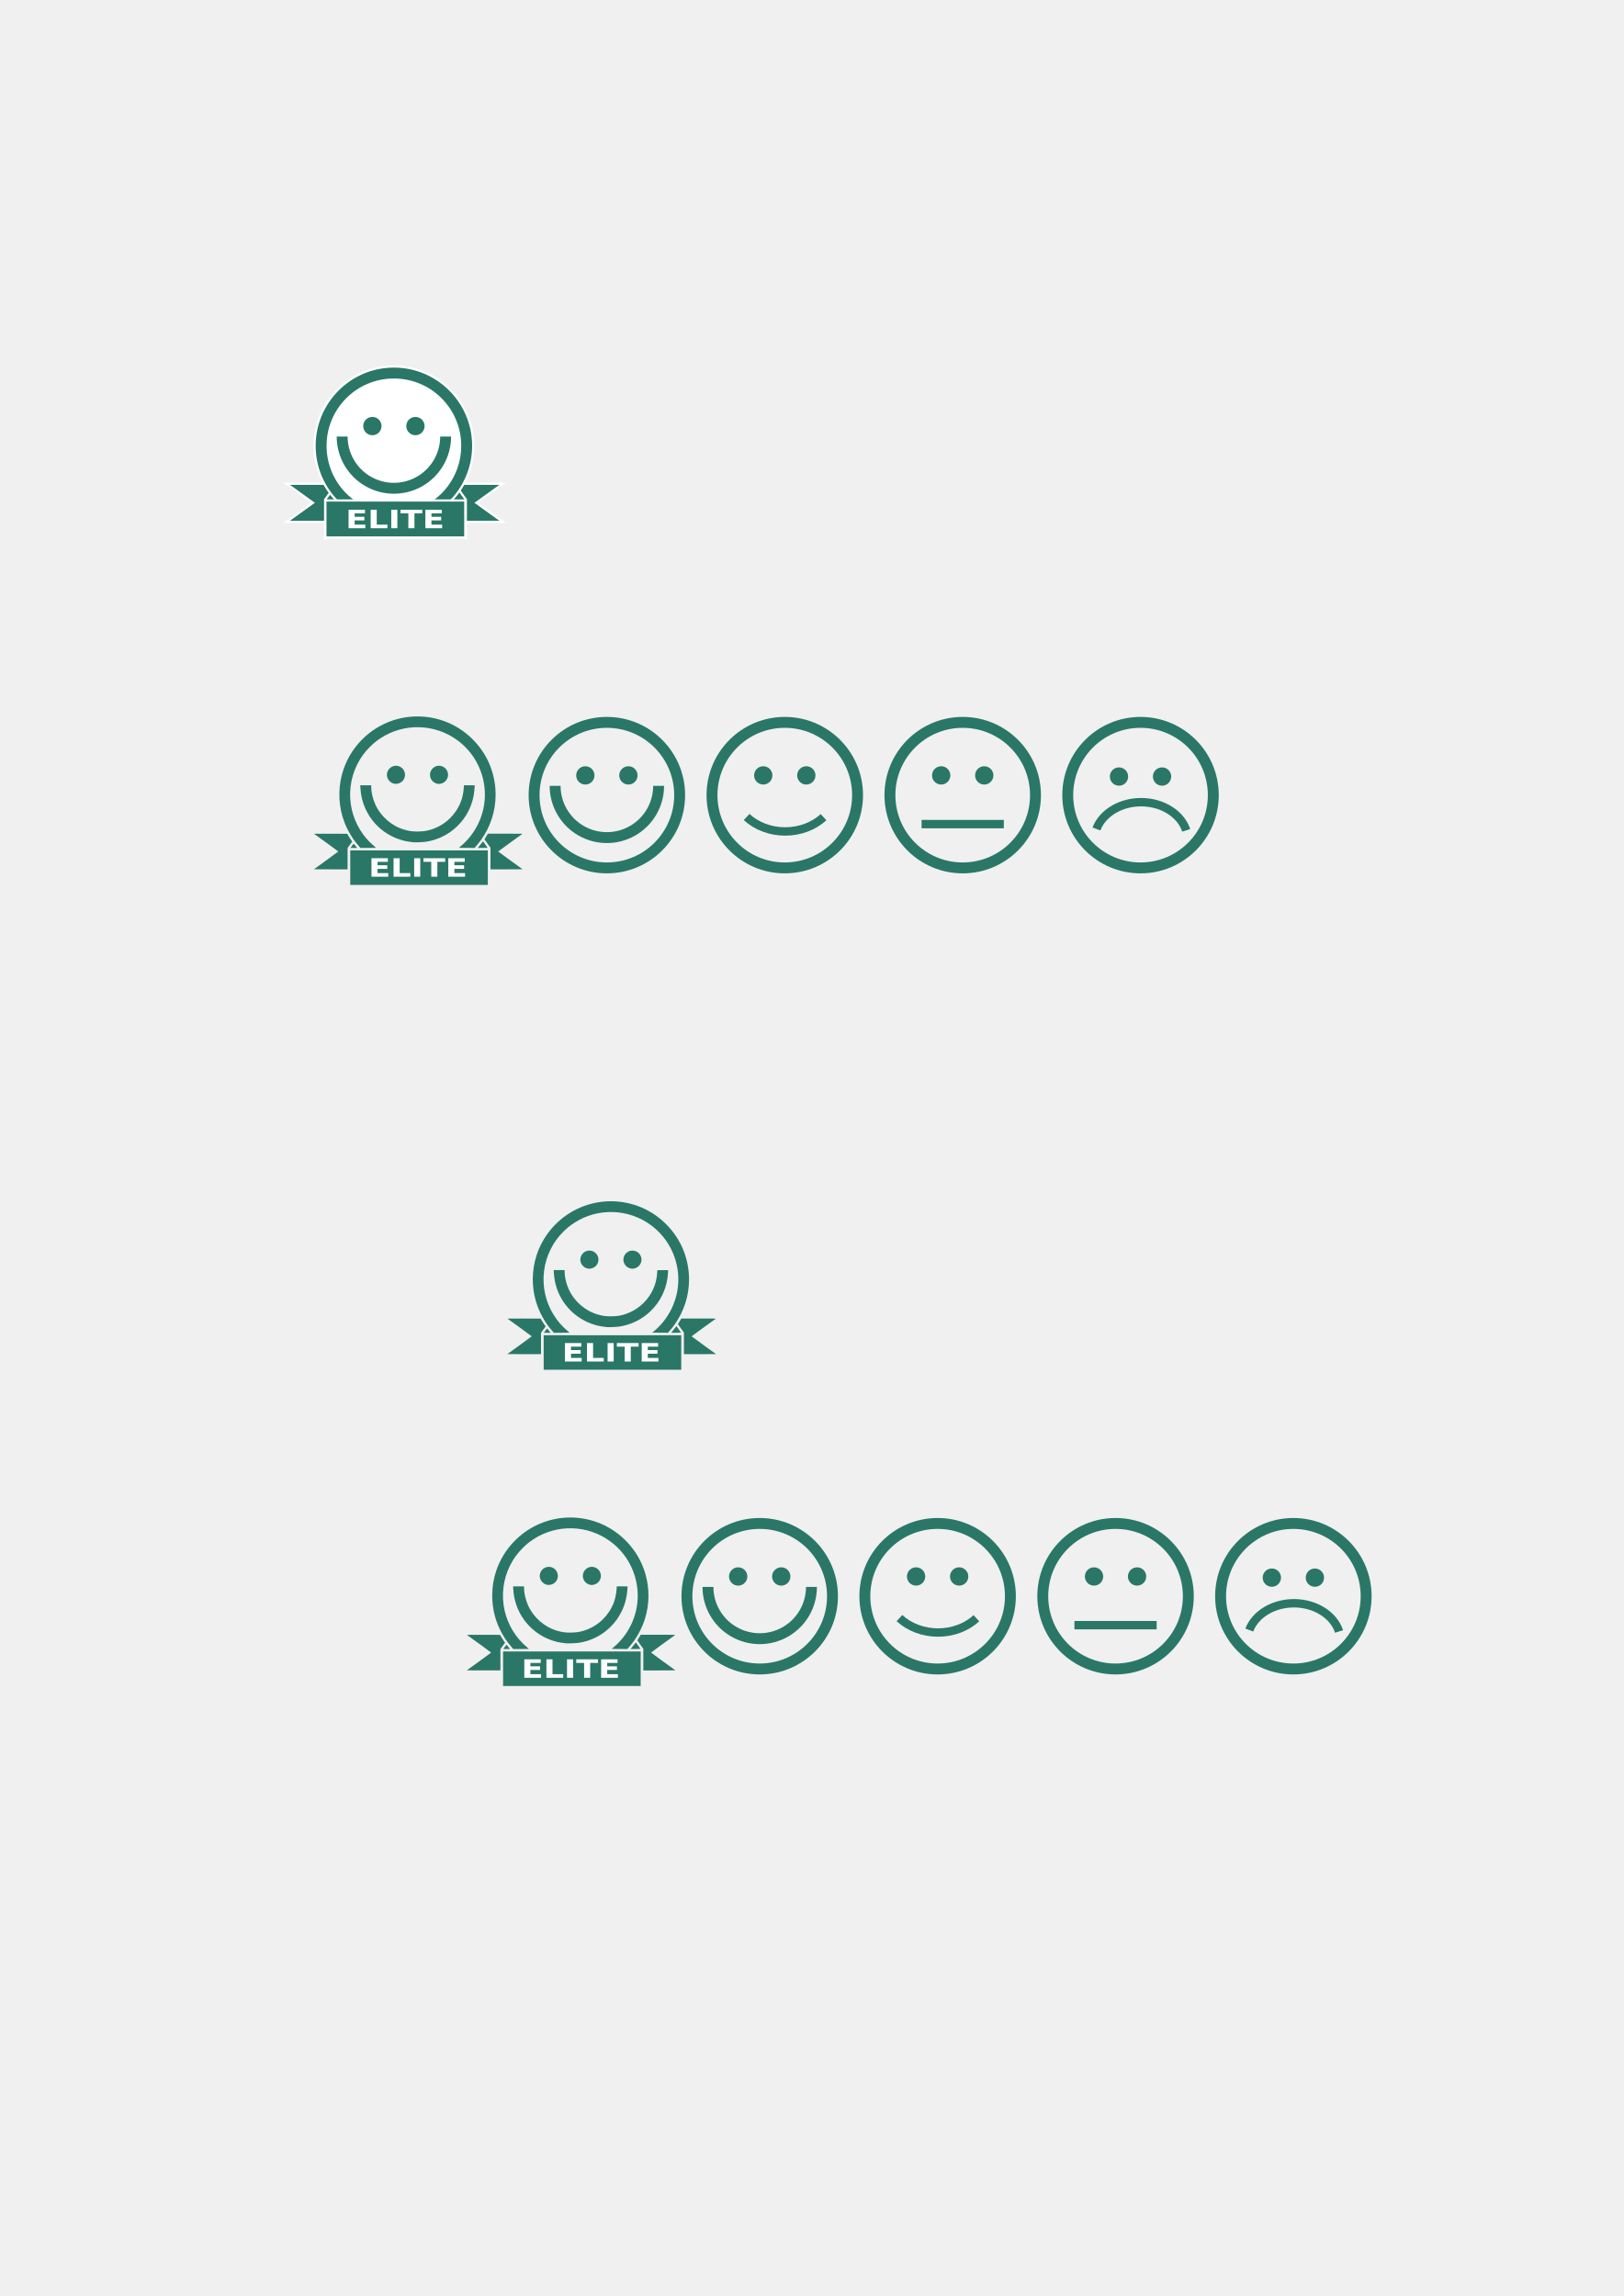
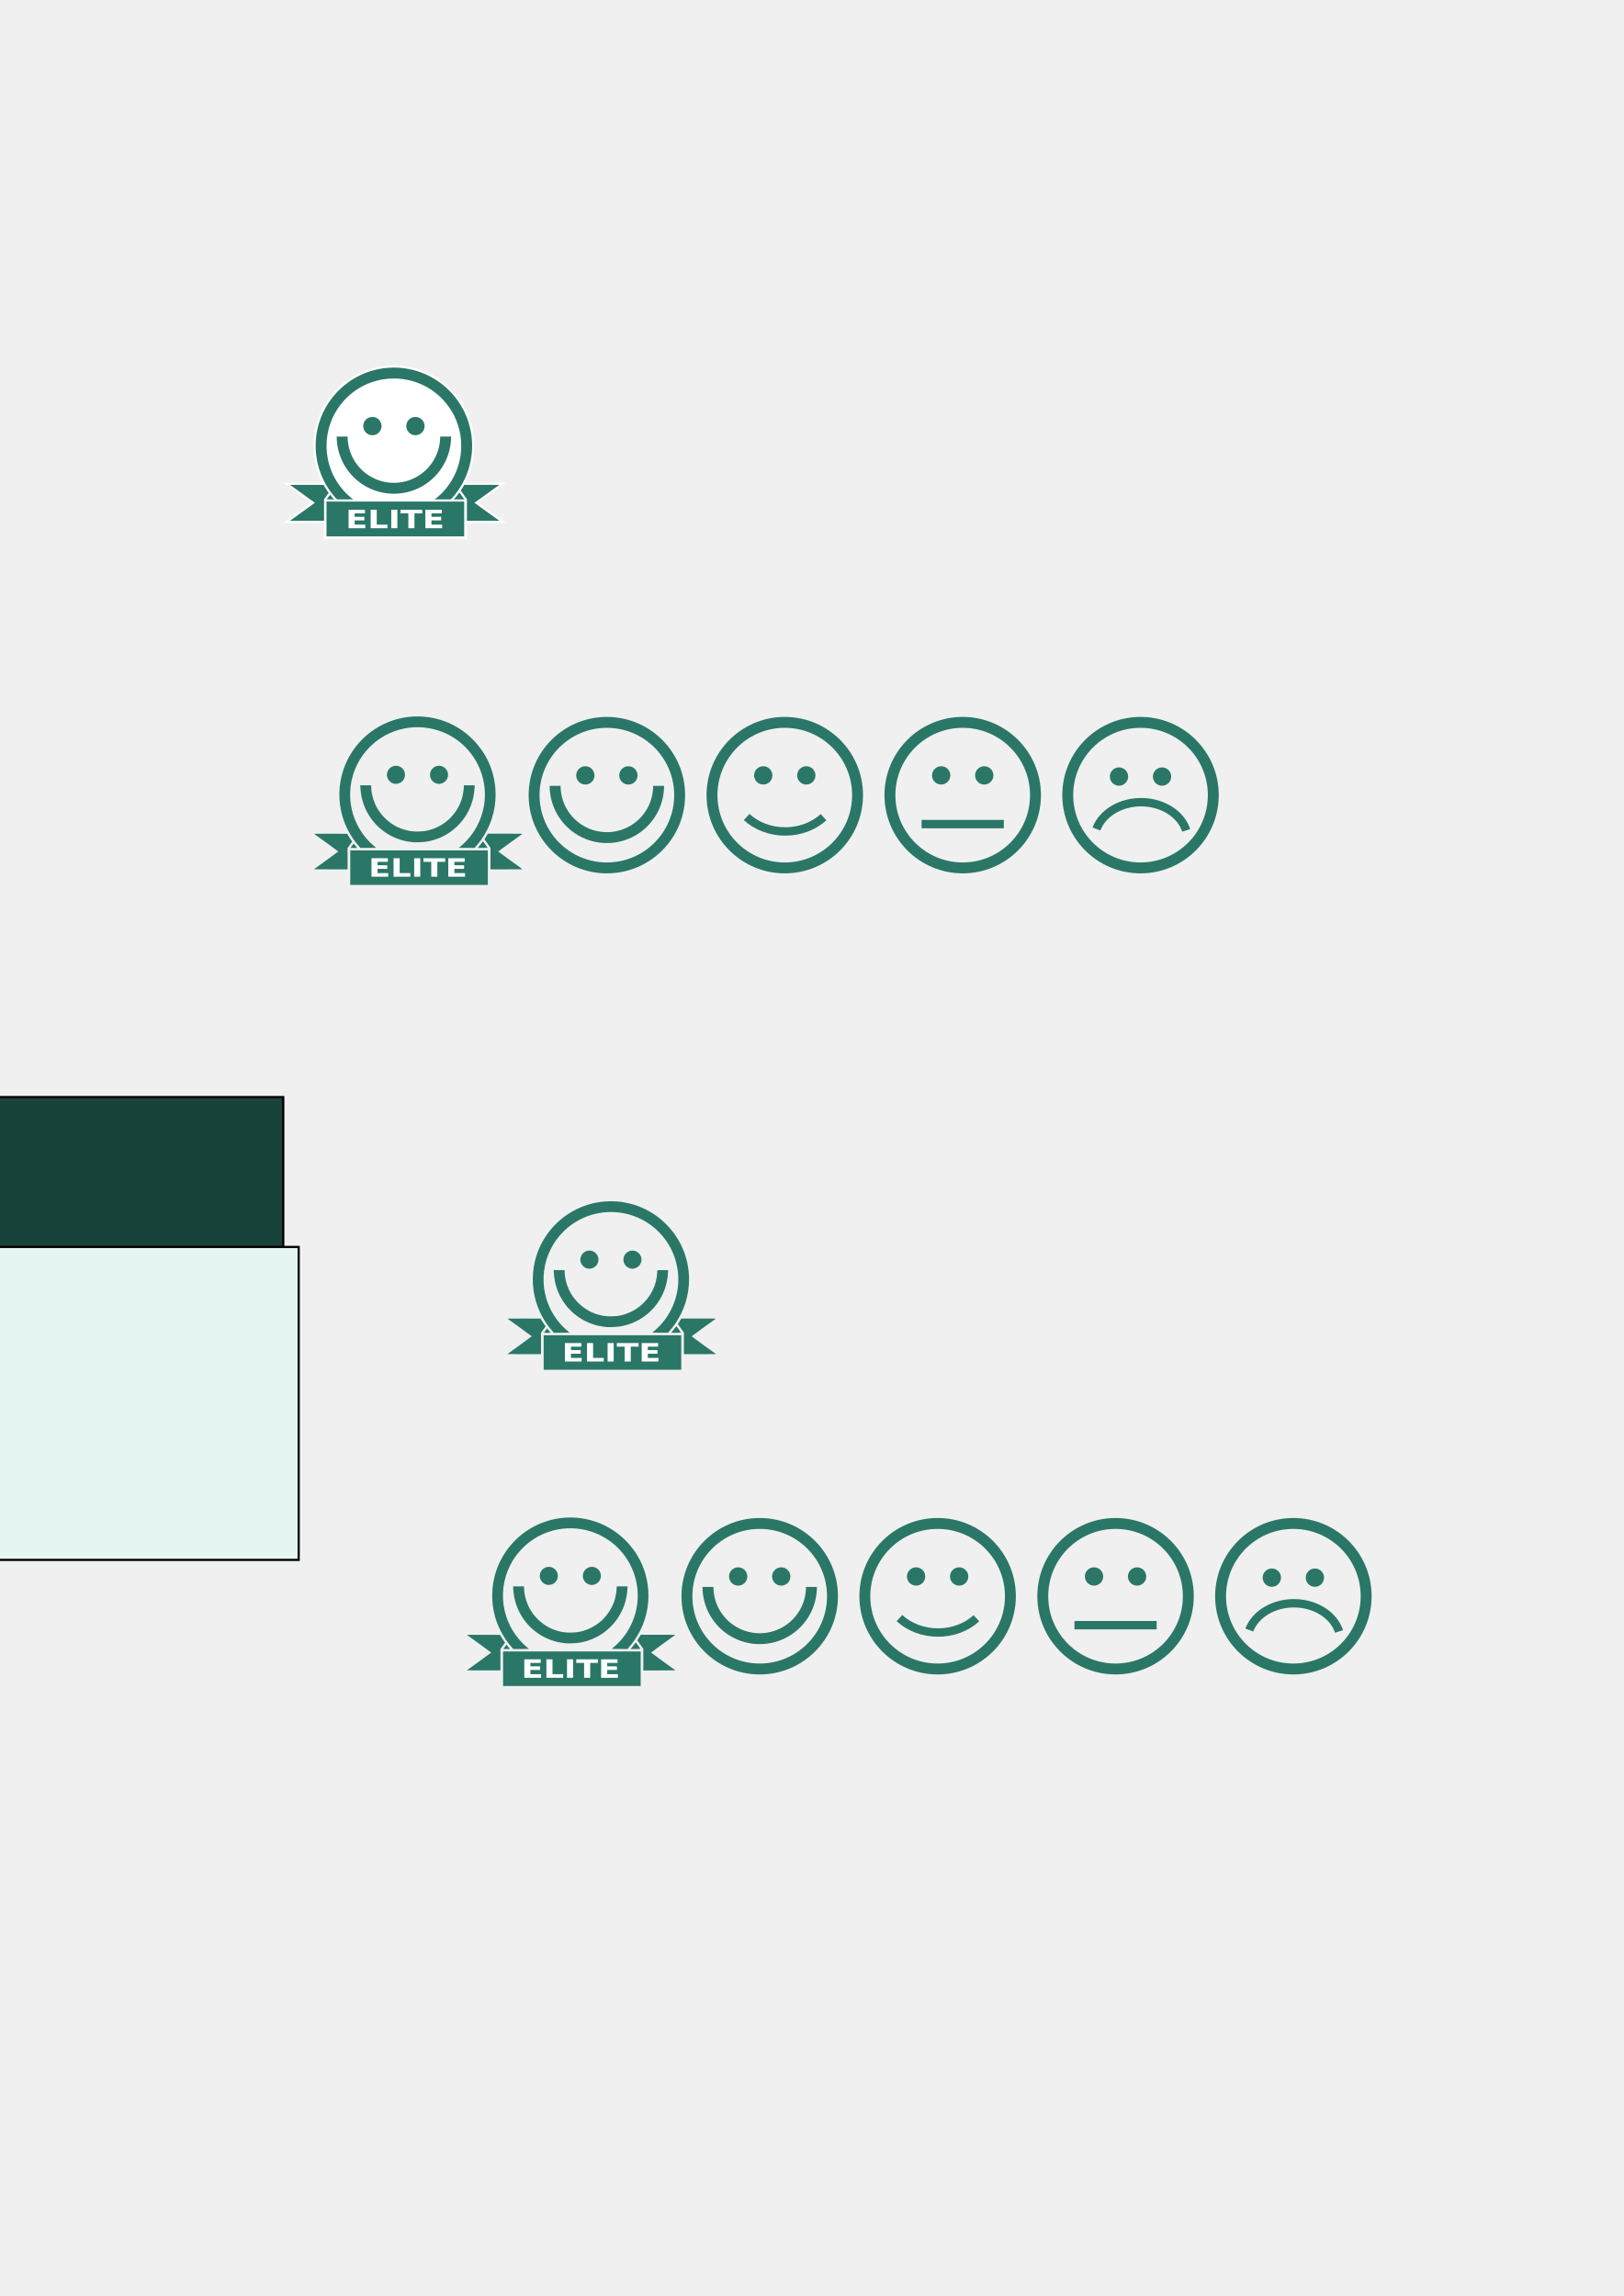
<svg xmlns="http://www.w3.org/2000/svg" width="210mm" height="297mm" viewBox="0 0 744.094 1052.362" id="svg2" version="1.1">
  <defs id="defs4" />
  <g id="layer1">
    <path style="fill:#000000;fill-opacity:0;stroke:#2a7767;stroke-width:5;stroke-linecap:butt;stroke-linejoin:miter;stroke-miterlimit:4;stroke-dasharray:none;stroke-opacity:1" id="path4149" d="m 301.826,360.195 a 23.716,23.716 0 0 1 -11.858,20.539 23.716,23.716 0 0 1 -23.716,0 23.716,23.716 0 0 1 -11.858,-20.539" />
    <g id="g4174" transform="translate(-0.3278503,0)" style="fill:#2a7767;fill-opacity:1">
      <circle r="4.196" cy="355.398" cx="288.304" id="path4153" style="fill:#2a7767;fill-opacity:1;stroke:none;stroke-width:6.7;stroke-linecap:round;stroke-linejoin:round;stroke-miterlimit:4;stroke-dasharray:none;stroke-opacity:1" />
      <circle r="4.196" cy="355.398" cx="268.571" id="path4153-2" style="fill:#2a7767;fill-opacity:1;stroke:none;stroke-width:6.7;stroke-linecap:round;stroke-linejoin:round;stroke-miterlimit:4;stroke-dasharray:none;stroke-opacity:1" />
    </g>
    <circle style="fill:#000000;fill-opacity:0;stroke:#2a7767;stroke-width:5;stroke-linecap:butt;stroke-linejoin:miter;stroke-miterlimit:4;stroke-dasharray:none;stroke-opacity:1" id="path4172" cx="278.11" cy="364.448" r="33.352" />
    <path style="fill:#000000;fill-opacity:0;stroke:#2a7767;stroke-width:3.845;stroke-linecap:butt;stroke-linejoin:miter;stroke-miterlimit:4;stroke-dasharray:none;stroke-opacity:1" id="path4149-0" d="m 377.407,374.542 a 23.907,20.306 0 0 1 -17.646,6.55 23.907,20.306 0 0 1 -17.607,-6.625" />
    <g id="g4174-0" transform="translate(81.20536,1.1e-6)" style="fill:#2a7767;fill-opacity:1">
      <circle r="4.196" cy="355.398" cx="288.304" id="path4153-8" style="fill:#2a7767;fill-opacity:1;stroke:none;stroke-width:6.7;stroke-linecap:round;stroke-linejoin:round;stroke-miterlimit:4;stroke-dasharray:none;stroke-opacity:1" />
      <circle r="4.196" cy="355.398" cx="268.571" id="path4153-2-8" style="fill:#2a7767;fill-opacity:1;stroke:none;stroke-width:6.7;stroke-linecap:round;stroke-linejoin:round;stroke-miterlimit:4;stroke-dasharray:none;stroke-opacity:1" />
    </g>
    <circle style="fill:#000000;fill-opacity:0;stroke:#2a7767;stroke-width:5;stroke-linecap:butt;stroke-linejoin:miter;stroke-miterlimit:4;stroke-dasharray:none;stroke-opacity:1" id="path4172-1" cx="359.643" cy="364.448" r="33.352" />
    <g id="g4174-6" transform="translate(162.7435,5e-6)" style="fill:#2a7767;fill-opacity:1">
      <circle r="4.196" cy="355.398" cx="288.304" id="path4153-7" style="fill:#2a7767;fill-opacity:1;stroke:none;stroke-width:6.7;stroke-linecap:round;stroke-linejoin:round;stroke-miterlimit:4;stroke-dasharray:none;stroke-opacity:1" />
      <circle r="4.196" cy="355.398" cx="268.571" id="path4153-2-3" style="fill:#2a7767;fill-opacity:1;stroke:none;stroke-width:6.7;stroke-linecap:round;stroke-linejoin:round;stroke-miterlimit:4;stroke-dasharray:none;stroke-opacity:1" />
    </g>
    <circle style="fill:#000000;fill-opacity:0;stroke:#2a7767;stroke-width:5;stroke-linecap:butt;stroke-linejoin:miter;stroke-miterlimit:4;stroke-dasharray:none;stroke-opacity:1" id="path4172-19" cx="441.181" cy="364.448" r="33.352" />
    <path style="fill:#000000;fill-opacity:0;stroke:#2a7767;stroke-width:3.845;stroke-linecap:butt;stroke-linejoin:miter;stroke-miterlimit:4;stroke-dasharray:none;stroke-opacity:1" id="path4149-02" d="m 543.607,-380.594 a 21.41,17.419 0 0 1 -20.276,12.914 21.41,17.419 0 0 1 -20.864,-12.278" transform="scale(1,-1)" />
    <g id="g4174-8" transform="translate(244.2298,0.5304474)" style="fill:#2a7767;fill-opacity:1">
      <circle r="4.196" cy="355.398" cx="288.304" id="path4153-0" style="fill:#2a7767;fill-opacity:1;stroke:none;stroke-width:6.7;stroke-linecap:round;stroke-linejoin:round;stroke-miterlimit:4;stroke-dasharray:none;stroke-opacity:1" />
      <circle r="4.196" cy="355.398" cx="268.571" id="path4153-2-2" style="fill:#2a7767;fill-opacity:1;stroke:none;stroke-width:6.7;stroke-linecap:round;stroke-linejoin:round;stroke-miterlimit:4;stroke-dasharray:none;stroke-opacity:1" />
    </g>
    <circle style="fill:#000000;fill-opacity:0;stroke:#2a7767;stroke-width:5;stroke-linecap:butt;stroke-linejoin:miter;stroke-miterlimit:4;stroke-dasharray:none;stroke-opacity:1" id="path4172-7" cx="522.667" cy="364.448" r="33.352" />
    <path style="fill:#000000;fill-rule:evenodd;stroke:#2a7767;stroke-width:3.845;stroke-linecap:butt;stroke-linejoin:miter;stroke-miterlimit:4;stroke-dasharray:none;stroke-opacity:1;fill-opacity:0" d="m 422.342,377.719 37.679,0" id="path4289" />
    <g id="g4614" transform="translate(-9.091373,51.51778)">
      <path id="path4323" d="m 165.536,170.2 -25.125,0 12.122,8.736 -12.122,8.736 27.653,0 z" style="fill:#2a7767;fill-opacity:1;fill-rule:evenodd;stroke:#ffffff;stroke-width:1;stroke-linecap:butt;stroke-linejoin:miter;stroke-miterlimit:4;stroke-dasharray:none;stroke-opacity:1" />
      <path id="path4323-1" d="m 214.364,170.2 25.125,0 -12.122,8.736 12.122,8.736 -27.653,0 z" style="fill:#2a7767;fill-opacity:1;fill-rule:evenodd;stroke:#ffffff;stroke-width:1;stroke-linecap:butt;stroke-linejoin:miter;stroke-miterlimit:4;stroke-dasharray:none;stroke-opacity:1" />
      <path id="rect4291-0" d="m 206.539,155.128 16.028,22.329 0,17.457 -16.028,-22.329 z" style="fill:#2a7767;fill-opacity:1;stroke:#ffffff;stroke-width:1;stroke-linecap:butt;stroke-linejoin:miter;stroke-miterlimit:4;stroke-dasharray:none;stroke-opacity:1" />
      <path id="rect4291-0-8" d="m 174.125,155.173 -16.028,22.329 0,17.457 16.028,-22.329 z" style="fill:#2a7767;fill-opacity:1;stroke:#ffffff;stroke-width:1;stroke-linecap:butt;stroke-linejoin:miter;stroke-miterlimit:4;stroke-dasharray:none;stroke-opacity:1" />
      <path id="path4172-78-8" d="m 222.954,152.821 a 33.352,33.352 0 0 1 -33.352,33.352 33.352,33.352 0 0 1 -33.352,-33.352 33.352,33.352 0 0 1 33.352,-33.352 33.352,33.352 0 0 1 33.352,33.352 z" style="fill:#ffffff;fill-opacity:1;stroke:#ffffff;stroke-width:7;stroke-linecap:butt;stroke-linejoin:miter;stroke-miterlimit:4;stroke-dasharray:none;stroke-opacity:1" />
      <g transform="translate(-88.8352,-211.6269)" id="g4174-5" style="fill:#2a7767;fill-opacity:1;stroke:none;stroke-opacity:1">
        <path d="m 272.768,355.398 a 4.196,4.196 0 0 1 -4.196,4.196 4.196,4.196 0 0 1 -4.196,-4.196 4.196,4.196 0 0 1 4.196,-4.196 4.196,4.196 0 0 1 4.196,4.196 z m 19.732,0 a 4.196,4.196 0 0 1 -4.196,4.196 4.196,4.196 0 0 1 -4.196,-4.196 4.196,4.196 0 0 1 4.196,-4.196 4.196,4.196 0 0 1 4.196,4.196 z m -40.278,4.797 c 0,9.362 4.999,18.022 13.107,22.703 8.108,4.681 18.109,4.681 26.217,0 8.108,-4.681 13.107,-13.341 13.107,-22.703 l -5,0 c 0,7.584 -4.04,14.581 -10.607,18.373 -6.568,3.792 -14.649,3.792 -21.217,0 -6.568,-3.792 -10.607,-10.789 -10.607,-18.373 l -5,0 z m 26.215,-31.6 c -19.771,0 -35.852,16.083 -35.852,35.854 0,19.771 16.081,35.852 35.852,35.852 19.771,10e-6 35.854,-16.081 35.854,-35.852 0,-19.771 -16.083,-35.854 -35.854,-35.854 z m 0,5 c 17.069,0 30.854,13.785 30.854,30.854 0,17.069 -13.785,30.852 -30.854,30.852 -17.069,0 -30.852,-13.783 -30.852,-30.852 0,-17.069 13.783,-30.854 30.852,-30.854 z" style="fill:#2a7767;fill-opacity:1;stroke:none;stroke-width:6.7;stroke-linecap:round;stroke-linejoin:round;stroke-miterlimit:4;stroke-dasharray:none;stroke-opacity:1" id="path4153-2-0" />
      </g>
      <path d="m 158.214,177.878 64.107,0 0,16.964 -64.107,0 z" style="fill:#2a7767;fill-opacity:1;stroke:#ffffff;stroke-width:1;stroke-linecap:butt;stroke-linejoin:miter;stroke-miterlimit:4;stroke-dasharray:none;stroke-opacity:1" id="rect4291" />
      <g id="text4378" style="font-style:normal;font-weight:normal;font-size:13.125px;line-height:125%;font-family:sans-serif;letter-spacing:0px;word-spacing:0px;fill:#ffffff;fill-opacity:1;stroke:none;stroke-width:1px;stroke-linecap:butt;stroke-linejoin:miter;stroke-opacity:1" transform="matrix(1.12939,0,0,0.8854339,0,-211.627)">
        <path id="path4438" style="font-weight:bold;fill:#ffffff;fill-opacity:1" d="m 149.484,444.699 6.659,0 0,1.865 -4.191,0 0,1.782 3.941,0 0,1.865 -3.941,0 0,2.192 4.332,0 0,1.865 -6.8,0 0,-9.568 z" />
        <path id="path4440" style="font-weight:bold;fill:#ffffff;fill-opacity:1" d="m 158.456,444.699 2.467,0 0,7.703 4.332,0 0,1.865 -6.8,0 0,-9.568 z" />
        <path id="path4442" style="font-weight:bold;fill:#ffffff;fill-opacity:1" d="m 166.813,444.699 2.467,0 0,9.568 -2.467,0 0,-9.568 z" />
        <path id="path4444" style="font-weight:bold;fill:#ffffff;fill-opacity:1" d="m 170.568,444.699 8.818,0 0,1.865 -3.172,0 0,7.703 -2.467,0 0,-7.703 -3.179,0 0,-1.865 z" />
        <path id="path4446" style="font-weight:bold;fill:#ffffff;fill-opacity:1" d="m 180.656,444.699 6.659,0 0,1.865 -4.191,0 0,1.782 3.941,0 0,1.865 -3.941,0 0,2.192 4.332,0 0,1.865 -6.8,0 0,-9.568 z" />
      </g>
    </g>
    <g id="g4605" transform="translate(1.9045567e-7,284.863)">
      <path id="path4589" d="m 160.509,112.827 0,-7.919 31.522,0 31.522,0 0,7.919 0,7.919 -31.522,0 -31.522,0 z m -16.647,0.729 c 0.023,-0.021 2.549,-1.841 5.611,-4.045 3.063,-2.204 5.569,-4.046 5.569,-4.094 0,-0.064 -8.719,-6.412 -10.982,-7.996 -0.242,-0.169 0.108,-0.176 7.394,-0.151 l 7.648,0.026 0.697,1.148 c 0.383,0.631 0.902,1.436 1.153,1.788 l 0.456,0.64 -1.063,1.472 -1.063,1.472 0,4.888 0,4.888 -7.732,0 c -4.252,0 -7.712,-0.017 -7.689,-0.038 z m 80.918,-4.905 0,-4.943 -1.239,-1.725 c -0.682,-0.949 -1.306,-1.825 -1.387,-1.949 -0.138,-0.21 -0.096,-0.308 0.645,-1.507 l 0.793,-1.283 7.974,0 c 7.589,0 7.962,0.009 7.722,0.177 -2.262,1.583 -10.982,7.932 -10.982,7.996 0,0.048 2.506,1.89 5.569,4.094 3.063,2.204 5.588,4.024 5.611,4.045 0.023,0.021 -3.276,0.038 -7.331,0.038 l -7.374,0 0,-4.943 z m -63.478,-5.835 c 0.379,-0.532 0.718,-0.969 0.753,-0.971 0.055,-0.002 0.548,0.578 1.449,1.706 l 0.186,0.233 -1.539,0 -1.539,0 z m 3.646,0.719 c -0.109,-0.137 -0.548,-0.654 -0.974,-1.15 -3.135,-3.644 -5.648,-8.305 -7.035,-13.052 -2.009,-6.871 -1.885,-14.366 0.351,-21.172 2.678,-8.152 8.275,-15.138 15.685,-19.58 7.618,-4.566 16.678,-6.121 25.443,-4.365 9.812,1.966 18.36,8.021 23.659,16.761 3.262,5.38 5.051,11.873 5.051,18.334 0,7.515 -2.281,14.609 -6.711,20.869 -0.534,0.755 -1.621,2.096 -2.688,3.317 l -0.255,0.292 -3.601,-0.029 -3.601,-0.029 1.073,-0.91 c 7.499,-6.357 11.566,-16.128 10.773,-25.881 -0.735,-9.038 -5.225,-17.138 -12.462,-22.48 -10.363,-7.649 -24.503,-8.041 -35.252,-0.976 -1.871,1.23 -3.262,2.366 -4.909,4.009 -2.457,2.452 -4.23,4.899 -5.768,7.962 -3.221,6.416 -4.106,13.738 -2.509,20.752 1.49,6.539 5.144,12.501 10.299,16.802 0.464,0.387 0.843,0.719 0.843,0.738 0,0.019 -1.623,0.035 -3.607,0.035 l -3.607,0 -0.199,-0.249 z m 54.23,-0.041 c 0.918,-1.121 1.814,-2.257 1.967,-2.492 l 0.181,-0.279 1.063,1.475 c 0.584,0.811 1.062,1.5 1.062,1.531 0,0.03 -1.015,0.056 -2.255,0.056 l -2.255,0 z m -29.906,-2.329 c -1.347,-0.144 -2.898,-0.39 -3.832,-0.608 -8.923,-2.083 -16.065,-8.587 -18.954,-17.26 -0.745,-2.237 -1.161,-4.48 -1.331,-7.178 l -0.066,-1.047 2.512,0 2.512,0 0,0.795 c 0,2.299 0.732,5.446 1.836,7.891 2.552,5.653 7.545,9.995 13.44,11.686 2.119,0.608 3.601,0.814 5.875,0.818 3.434,0.005 6.136,-0.596 9.194,-2.044 5.714,-2.707 9.999,-7.946 11.48,-14.035 0.321,-1.318 0.579,-3.039 0.579,-3.858 0,-0.337 0.029,-0.756 0.064,-0.932 l 0.064,-0.319 2.452,0 2.452,0 -0.071,1.201 c -0.221,3.722 -1.096,7.108 -2.661,10.295 -1.361,2.772 -3.058,5.104 -5.277,7.255 -3.976,3.853 -8.848,6.27 -14.342,7.115 -1.283,0.197 -4.909,0.337 -5.926,0.229 z m -8.616,-26.811 c -2.15,-0.451 -3.67,-2.618 -3.302,-4.707 0.409,-2.323 2.529,-3.863 4.779,-3.471 3.568,0.621 4.716,5.109 1.88,7.35 -0.9,0.712 -2.284,1.053 -3.357,0.828 z m 19.707,-0.008 c -0.714,-0.14 -1.542,-0.596 -2.105,-1.16 -1.612,-1.612 -1.612,-4.224 0,-5.836 2.386,-2.386 6.401,-1.11 7.016,2.229 0.404,2.194 -1.119,4.347 -3.378,4.775 -0.622,0.118 -0.894,0.116 -1.532,-0.009 z" style="fill:#2a7767;fill-opacity:1" />
      <g id="text4378-1" style="font-style:normal;font-weight:normal;font-size:13.125px;line-height:125%;font-family:sans-serif;letter-spacing:0px;word-spacing:0px;fill:#ffffff;fill-opacity:1;stroke:none;stroke-width:1px;stroke-linecap:butt;stroke-linejoin:miter;stroke-opacity:1" transform="matrix(1.12939,0,0,0.8854339,1.406274,-285.2526)">
        <path id="path4438-5" style="font-weight:bold;fill:#ffffff;fill-opacity:1" d="m 149.484,444.699 6.659,0 0,1.865 -4.191,0 0,1.782 3.941,0 0,1.865 -3.941,0 0,2.192 4.332,0 0,1.865 -6.8,0 0,-9.568 z" />
        <path id="path4440-0" style="font-weight:bold;fill:#ffffff;fill-opacity:1" d="m 158.456,444.699 2.467,0 0,7.703 4.332,0 0,1.865 -6.8,0 0,-9.568 z" />
        <path id="path4442-2" style="font-weight:bold;fill:#ffffff;fill-opacity:1" d="m 166.813,444.699 2.467,0 0,9.568 -2.467,0 0,-9.568 z" />
        <path id="path4444-5" style="font-weight:bold;fill:#ffffff;fill-opacity:1" d="m 170.568,444.699 8.818,0 0,1.865 -3.172,0 0,7.703 -2.467,0 0,-7.703 -3.179,0 0,-1.865 z" />
        <path id="path4446-5" style="font-weight:bold;fill:#ffffff;fill-opacity:1" d="m 180.656,444.699 6.659,0 0,1.865 -4.191,0 0,1.782 3.941,0 0,1.865 -3.941,0 0,2.192 4.332,0 0,1.865 -6.8,0 0,-9.568 z" />
      </g>
    </g>
    <g id="g4280">
      <path d="m 371.869,727.367 a 23.716,23.716 0 0 1 -11.858,20.539 23.716,23.716 0 0 1 -23.716,-10e-6 A 23.716,23.716 0 0 1 324.436,727.367" id="path4149-7" style="fill:#000000;fill-opacity:0;stroke:#2a7767;stroke-width:5;stroke-linecap:butt;stroke-linejoin:miter;stroke-miterlimit:4;stroke-dasharray:none;stroke-opacity:1" />
      <g style="fill:#2a7767;fill-opacity:1" transform="translate(69.71497,367.1721)" id="g4174-69">
        <circle style="fill:#2a7767;fill-opacity:1;stroke:none;stroke-width:6.7;stroke-linecap:round;stroke-linejoin:round;stroke-miterlimit:4;stroke-dasharray:none;stroke-opacity:1" id="path4153-5" cx="288.304" cy="355.398" r="4.196" />
        <circle style="fill:#2a7767;fill-opacity:1;stroke:none;stroke-width:6.7;stroke-linecap:round;stroke-linejoin:round;stroke-miterlimit:4;stroke-dasharray:none;stroke-opacity:1" id="path4153-2-6" cx="268.571" cy="355.398" r="4.196" />
      </g>
      <circle r="33.352" cy="731.62" cx="348.152" id="path4172-0" style="fill:#000000;fill-opacity:0;stroke:#2a7767;stroke-width:5;stroke-linecap:butt;stroke-linejoin:miter;stroke-miterlimit:4;stroke-dasharray:none;stroke-opacity:1" />
    </g>
    <g id="g4287">
      <path d="m 447.45,741.714 a 23.907,20.306 0 0 1 -17.646,6.55 23.907,20.306 0 0 1 -17.607,-6.625" id="path4149-0-7" style="fill:#000000;fill-opacity:0;stroke:#2a7767;stroke-width:3.845;stroke-linecap:butt;stroke-linejoin:miter;stroke-miterlimit:4;stroke-dasharray:none;stroke-opacity:1" />
      <g style="fill:#2a7767;fill-opacity:1" transform="translate(151.2482,367.1721)" id="g4174-0-7">
        <circle style="fill:#2a7767;fill-opacity:1;stroke:none;stroke-width:6.7;stroke-linecap:round;stroke-linejoin:round;stroke-miterlimit:4;stroke-dasharray:none;stroke-opacity:1" id="path4153-8-3" cx="288.304" cy="355.398" r="4.196" />
        <circle style="fill:#2a7767;fill-opacity:1;stroke:none;stroke-width:6.7;stroke-linecap:round;stroke-linejoin:round;stroke-miterlimit:4;stroke-dasharray:none;stroke-opacity:1" id="path4153-2-8-8" cx="268.571" cy="355.398" r="4.196" />
      </g>
      <circle r="33.352" cy="731.62" cx="429.686" id="path4172-1-2" style="fill:#000000;fill-opacity:0;stroke:#2a7767;stroke-width:5;stroke-linecap:butt;stroke-linejoin:miter;stroke-miterlimit:4;stroke-dasharray:none;stroke-opacity:1" />
    </g>
    <g id="g4301">
      <path transform="scale(1,-1)" d="m 613.65,-747.766 a 21.41,17.419 0 0 1 -20.276,12.914 21.41,17.419 0 0 1 -20.864,-12.278" id="path4149-02-5" style="fill:#000000;fill-opacity:0;stroke:#2a7767;stroke-width:3.845;stroke-linecap:butt;stroke-linejoin:miter;stroke-miterlimit:4;stroke-dasharray:none;stroke-opacity:1" />
      <g style="fill:#2a7767;fill-opacity:1" transform="translate(314.2726,367.7025)" id="g4174-8-4">
        <circle style="fill:#2a7767;fill-opacity:1;stroke:none;stroke-width:6.7;stroke-linecap:round;stroke-linejoin:round;stroke-miterlimit:4;stroke-dasharray:none;stroke-opacity:1" id="path4153-0-3" cx="288.304" cy="355.398" r="4.196" />
        <circle style="fill:#2a7767;fill-opacity:1;stroke:none;stroke-width:6.7;stroke-linecap:round;stroke-linejoin:round;stroke-miterlimit:4;stroke-dasharray:none;stroke-opacity:1" id="path4153-2-2-8" cx="268.571" cy="355.398" r="4.196" />
      </g>
      <circle r="33.352" cy="731.62" cx="592.71" id="path4172-7-3" style="fill:#000000;fill-opacity:0;stroke:#2a7767;stroke-width:5;stroke-linecap:butt;stroke-linejoin:miter;stroke-miterlimit:4;stroke-dasharray:none;stroke-opacity:1" />
    </g>
-     <g id="g4294">
-       <g style="fill:#2a7767;fill-opacity:1" transform="translate(232.7864,367.1721)" id="g4174-6-7">
-         <circle style="fill:#2a7767;fill-opacity:1;stroke:none;stroke-width:6.7;stroke-linecap:round;stroke-linejoin:round;stroke-miterlimit:4;stroke-dasharray:none;stroke-opacity:1" id="path4153-7-9" cx="288.304" cy="355.398" r="4.196" />
-         <circle style="fill:#2a7767;fill-opacity:1;stroke:none;stroke-width:6.7;stroke-linecap:round;stroke-linejoin:round;stroke-miterlimit:4;stroke-dasharray:none;stroke-opacity:1" id="path4153-2-3-6" cx="268.571" cy="355.398" r="4.196" />
-       </g>
-       <circle r="33.352" cy="731.62" cx="511.224" id="path4172-19-9" style="fill:#000000;fill-opacity:0;stroke:#2a7767;stroke-width:5;stroke-linecap:butt;stroke-linejoin:miter;stroke-miterlimit:4;stroke-dasharray:none;stroke-opacity:1" />
-       <path id="path4289-7" d="m 492.385,744.891 37.679,0" style="fill:#000000;fill-opacity:0;fill-rule:evenodd;stroke:#2a7767;stroke-width:3.845;stroke-linecap:butt;stroke-linejoin:miter;stroke-miterlimit:4;stroke-dasharray:none;stroke-opacity:1" />
-     </g>
+     <circle style="fill:#2a7767;fill-opacity:1;stroke:none;stroke-width:6.7;stroke-linecap:round;stroke-linejoin:round;stroke-miterlimit:4;stroke-dasharray:none;stroke-opacity:1" id="path4153-7-9" cx="521.09" cy="722.57" r="4.196" />
+     <circle style="fill:#2a7767;fill-opacity:1;stroke:none;stroke-width:6.7;stroke-linecap:round;stroke-linejoin:round;stroke-miterlimit:4;stroke-dasharray:none;stroke-opacity:1" id="path4153-2-3-6" cx="501.358" cy="722.57" r="4.196" />
+     <circle style="fill:#000000;fill-opacity:0;stroke:#2a7767;stroke-width:5;stroke-linecap:butt;stroke-linejoin:miter;stroke-miterlimit:4;stroke-dasharray:none;stroke-opacity:1" id="path4172-19-9" cx="511.224" cy="731.62" r="33.352" />
+     <path style="fill:#000000;fill-opacity:0;fill-rule:evenodd;stroke:#2a7767;stroke-width:3.845;stroke-linecap:butt;stroke-linejoin:miter;stroke-miterlimit:4;stroke-dasharray:none;stroke-opacity:1" d="m 492.385,744.891 37.679,0" id="path4289-7" />
    <g id="g4605-3" transform="translate(70.04282,652.0351)">
      <path id="path4589-5" d="m 160.509,112.827 0,-7.919 31.522,0 31.522,0 0,7.919 0,7.919 -31.522,0 -31.522,0 z m -16.647,0.729 c 0.023,-0.021 2.549,-1.841 5.611,-4.045 3.063,-2.204 5.569,-4.046 5.569,-4.094 0,-0.064 -8.719,-6.412 -10.982,-7.996 -0.242,-0.169 0.108,-0.176 7.394,-0.151 l 7.648,0.026 0.697,1.148 c 0.383,0.631 0.902,1.436 1.153,1.788 l 0.456,0.64 -1.063,1.472 -1.063,1.472 0,4.888 0,4.888 -7.732,0 c -4.252,0 -7.712,-0.017 -7.689,-0.038 z m 80.918,-4.905 0,-4.943 -1.239,-1.725 c -0.682,-0.949 -1.306,-1.825 -1.387,-1.949 -0.138,-0.21 -0.096,-0.308 0.645,-1.507 l 0.793,-1.283 7.974,0 c 7.589,0 7.962,0.009 7.722,0.177 -2.262,1.583 -10.982,7.932 -10.982,7.996 0,0.048 2.506,1.89 5.569,4.094 3.063,2.204 5.588,4.024 5.611,4.045 0.023,0.021 -3.276,0.038 -7.331,0.038 l -7.374,0 0,-4.943 z m -63.478,-5.835 c 0.379,-0.532 0.718,-0.969 0.753,-0.971 0.055,-0.002 0.548,0.578 1.449,1.706 l 0.186,0.233 -1.539,0 -1.539,0 z m 3.646,0.719 c -0.109,-0.137 -0.548,-0.654 -0.974,-1.15 -3.135,-3.644 -5.648,-8.305 -7.035,-13.052 -2.009,-6.871 -1.885,-14.366 0.351,-21.172 2.678,-8.152 8.275,-15.138 15.685,-19.58 7.618,-4.566 16.678,-6.121 25.443,-4.365 9.812,1.966 18.36,8.021 23.659,16.761 3.262,5.38 5.051,11.873 5.051,18.334 0,7.515 -2.281,14.609 -6.711,20.869 -0.534,0.755 -1.621,2.096 -2.688,3.317 l -0.255,0.292 -3.601,-0.029 -3.601,-0.029 1.073,-0.91 c 7.499,-6.357 11.566,-16.128 10.773,-25.881 -0.735,-9.038 -5.225,-17.138 -12.462,-22.48 -10.363,-7.649 -24.503,-8.041 -35.252,-0.976 -1.871,1.23 -3.262,2.366 -4.909,4.009 -2.457,2.452 -4.23,4.899 -5.768,7.962 -3.221,6.416 -4.106,13.738 -2.509,20.752 1.49,6.539 5.144,12.501 10.299,16.802 0.464,0.387 0.843,0.719 0.843,0.738 0,0.019 -1.623,0.035 -3.607,0.035 l -3.607,0 -0.199,-0.249 z m 54.23,-0.041 c 0.918,-1.121 1.814,-2.257 1.967,-2.492 l 0.181,-0.279 1.063,1.475 c 0.584,0.811 1.062,1.5 1.062,1.531 0,0.03 -1.015,0.056 -2.255,0.056 l -2.255,0 z m -29.906,-2.329 c -1.347,-0.144 -2.898,-0.39 -3.832,-0.608 -8.923,-2.083 -16.065,-8.587 -18.954,-17.26 -0.745,-2.237 -1.161,-4.48 -1.331,-7.178 l -0.066,-1.047 2.512,0 2.512,0 0,0.795 c 0,2.299 0.732,5.446 1.836,7.891 2.552,5.653 7.545,9.995 13.44,11.686 2.119,0.608 3.601,0.814 5.875,0.818 3.434,0.005 6.136,-0.596 9.194,-2.044 5.714,-2.707 9.999,-7.946 11.48,-14.035 0.321,-1.318 0.579,-3.039 0.579,-3.858 0,-0.337 0.029,-0.756 0.064,-0.932 l 0.064,-0.319 2.452,0 2.452,0 -0.071,1.201 c -0.221,3.722 -1.096,7.108 -2.661,10.295 -1.361,2.772 -3.058,5.104 -5.277,7.255 -3.976,3.853 -8.848,6.27 -14.342,7.115 -1.283,0.197 -4.909,0.337 -5.926,0.229 z m -8.616,-26.811 c -2.15,-0.451 -3.67,-2.618 -3.302,-4.707 0.409,-2.323 2.529,-3.863 4.779,-3.471 3.568,0.621 4.716,5.109 1.88,7.35 -0.9,0.712 -2.284,1.053 -3.357,0.828 z m 19.707,-0.008 c -0.714,-0.14 -1.542,-0.596 -2.105,-1.16 -1.612,-1.612 -1.612,-4.224 0,-5.836 2.386,-2.386 6.401,-1.11 7.016,2.229 0.404,2.194 -1.119,4.347 -3.378,4.775 -0.622,0.118 -0.894,0.116 -1.532,-0.009 z" style="fill:#2a7767;fill-opacity:1" />
      <g id="text4378-1-0" style="font-style:normal;font-weight:normal;font-size:13.125px;line-height:125%;font-family:sans-serif;letter-spacing:0px;word-spacing:0px;fill:#ffffff;fill-opacity:1;stroke:none;stroke-width:1px;stroke-linecap:butt;stroke-linejoin:miter;stroke-opacity:1" transform="matrix(1.12939,0,0,0.8854339,1.406274,-285.2526)">
        <path id="path4438-5-2" style="font-weight:bold;fill:#ffffff;fill-opacity:1" d="m 149.484,444.699 6.659,0 0,1.865 -4.191,0 0,1.782 3.941,0 0,1.865 -3.941,0 0,2.192 4.332,0 0,1.865 -6.8,0 0,-9.568 z" />
        <path id="path4440-0-4" style="font-weight:bold;fill:#ffffff;fill-opacity:1" d="m 158.456,444.699 2.467,0 0,7.703 4.332,0 0,1.865 -6.8,0 0,-9.568 z" />
        <path id="path4442-2-4" style="font-weight:bold;fill:#ffffff;fill-opacity:1" d="m 166.813,444.699 2.467,0 0,9.568 -2.467,0 0,-9.568 z" />
        <path id="path4444-5-0" style="font-weight:bold;fill:#ffffff;fill-opacity:1" d="m 170.568,444.699 8.818,0 0,1.865 -3.172,0 0,7.703 -2.467,0 0,-7.703 -3.179,0 0,-1.865 z" />
        <path id="path4446-5-8" style="font-weight:bold;fill:#ffffff;fill-opacity:1" d="m 180.656,444.699 6.659,0 0,1.865 -4.191,0 0,1.782 3.941,0 0,1.865 -3.941,0 0,2.192 4.332,0 0,1.865 -6.8,0 0,-9.568 z" />
      </g>
    </g>
    <g id="g4605-3-6" transform="translate(88.64066,507.0807)">
      <path id="path4589-5-5" d="m 160.509,112.827 0,-7.919 31.522,0 31.522,0 0,7.919 0,7.919 -31.522,0 -31.522,0 z m -16.647,0.729 c 0.023,-0.021 2.549,-1.841 5.611,-4.045 3.063,-2.204 5.569,-4.046 5.569,-4.094 0,-0.064 -8.719,-6.412 -10.982,-7.996 -0.242,-0.169 0.108,-0.176 7.394,-0.151 l 7.648,0.026 0.697,1.148 c 0.383,0.631 0.902,1.436 1.153,1.788 l 0.456,0.64 -1.063,1.472 -1.063,1.472 0,4.888 0,4.888 -7.732,0 c -4.252,0 -7.712,-0.017 -7.689,-0.038 z m 80.918,-4.905 0,-4.943 -1.239,-1.725 c -0.682,-0.949 -1.306,-1.825 -1.387,-1.949 -0.138,-0.21 -0.096,-0.308 0.645,-1.507 l 0.793,-1.283 7.974,0 c 7.589,0 7.962,0.009 7.722,0.177 -2.262,1.583 -10.982,7.932 -10.982,7.996 0,0.048 2.506,1.89 5.569,4.094 3.063,2.204 5.588,4.024 5.611,4.045 0.023,0.021 -3.276,0.038 -7.331,0.038 l -7.374,0 0,-4.943 z m -63.478,-5.835 c 0.379,-0.532 0.718,-0.969 0.753,-0.971 0.055,-0.002 0.548,0.578 1.449,1.706 l 0.186,0.233 -1.539,0 -1.539,0 z m 3.646,0.719 c -0.109,-0.137 -0.548,-0.654 -0.974,-1.15 -3.135,-3.644 -5.648,-8.305 -7.035,-13.052 -2.009,-6.871 -1.885,-14.366 0.351,-21.172 2.678,-8.152 8.275,-15.138 15.685,-19.58 7.618,-4.566 16.678,-6.121 25.443,-4.365 9.812,1.966 18.36,8.021 23.659,16.761 3.262,5.38 5.051,11.873 5.051,18.334 0,7.515 -2.281,14.609 -6.711,20.869 -0.534,0.755 -1.621,2.096 -2.688,3.317 l -0.255,0.292 -3.601,-0.029 -3.601,-0.029 1.073,-0.91 c 7.499,-6.357 11.566,-16.128 10.773,-25.881 -0.735,-9.038 -5.225,-17.138 -12.462,-22.48 -10.363,-7.649 -24.503,-8.041 -35.252,-0.976 -1.871,1.23 -3.262,2.366 -4.909,4.009 -2.457,2.452 -4.23,4.899 -5.768,7.962 -3.221,6.416 -4.106,13.738 -2.509,20.752 1.49,6.539 5.144,12.501 10.299,16.802 0.464,0.387 0.843,0.719 0.843,0.738 0,0.019 -1.623,0.035 -3.607,0.035 l -3.607,0 -0.199,-0.249 z m 54.23,-0.041 c 0.918,-1.121 1.814,-2.257 1.967,-2.492 l 0.181,-0.279 1.063,1.475 c 0.584,0.811 1.062,1.5 1.062,1.531 0,0.03 -1.015,0.056 -2.255,0.056 l -2.255,0 z m -29.906,-2.329 c -1.347,-0.144 -2.898,-0.39 -3.832,-0.608 -8.923,-2.083 -16.065,-8.587 -18.954,-17.26 -0.745,-2.237 -1.161,-4.48 -1.331,-7.178 l -0.066,-1.047 2.512,0 2.512,0 0,0.795 c 0,2.299 0.732,5.446 1.836,7.891 2.552,5.653 7.545,9.995 13.44,11.686 2.119,0.608 3.601,0.814 5.875,0.818 3.434,0.005 6.136,-0.596 9.194,-2.044 5.714,-2.707 9.999,-7.946 11.48,-14.035 0.321,-1.318 0.579,-3.039 0.579,-3.858 0,-0.337 0.029,-0.756 0.064,-0.932 l 0.064,-0.319 2.452,0 2.452,0 -0.071,1.201 c -0.221,3.722 -1.096,7.108 -2.661,10.295 -1.361,2.772 -3.058,5.104 -5.277,7.255 -3.976,3.853 -8.848,6.27 -14.342,7.115 -1.283,0.197 -4.909,0.337 -5.926,0.229 z m -8.616,-26.811 c -2.15,-0.451 -3.67,-2.618 -3.302,-4.707 0.409,-2.323 2.529,-3.863 4.779,-3.471 3.568,0.621 4.716,5.109 1.88,7.35 -0.9,0.712 -2.284,1.053 -3.357,0.828 z m 19.707,-0.008 c -0.714,-0.14 -1.542,-0.596 -2.105,-1.16 -1.612,-1.612 -1.612,-4.224 0,-5.836 2.386,-2.386 6.401,-1.11 7.016,2.229 0.404,2.194 -1.119,4.347 -3.378,4.775 -0.622,0.118 -0.894,0.116 -1.532,-0.009 z" style="fill:#2a7767;fill-opacity:1" />
      <g id="text4378-1-0-5" style="font-style:normal;font-weight:normal;font-size:13.125px;line-height:125%;font-family:sans-serif;letter-spacing:0px;word-spacing:0px;fill:#ffffff;fill-opacity:1;stroke:none;stroke-width:1px;stroke-linecap:butt;stroke-linejoin:miter;stroke-opacity:1" transform="matrix(1.12939,0,0,0.8854339,1.406274,-285.2526)">
        <path id="path4438-5-2-4" style="font-weight:bold;fill:#ffffff;fill-opacity:1" d="m 149.484,444.699 6.659,0 0,1.865 -4.191,0 0,1.782 3.941,0 0,1.865 -3.941,0 0,2.192 4.332,0 0,1.865 -6.8,0 0,-9.568 z" />
        <path id="path4440-0-4-6" style="font-weight:bold;fill:#ffffff;fill-opacity:1" d="m 158.456,444.699 2.467,0 0,7.703 4.332,0 0,1.865 -6.8,0 0,-9.568 z" />
        <path id="path4442-2-4-3" style="font-weight:bold;fill:#ffffff;fill-opacity:1" d="m 166.813,444.699 2.467,0 0,9.568 -2.467,0 0,-9.568 z" />
        <path id="path4444-5-0-0" style="font-weight:bold;fill:#ffffff;fill-opacity:1" d="m 170.568,444.699 8.818,0 0,1.865 -3.172,0 0,7.703 -2.467,0 0,-7.703 -3.179,0 0,-1.865 z" />
        <path id="path4446-5-8-8" style="font-weight:bold;fill:#ffffff;fill-opacity:1" d="m 180.656,444.699 6.659,0 0,1.865 -4.191,0 0,1.782 3.941,0 0,1.865 -3.941,0 0,2.192 4.332,0 0,1.865 -6.8,0 0,-9.568 z" />
      </g>
    </g>
+     <rect style="opacity:1;fill:#18423a;fill-opacity:1;stroke:#000000;stroke-width:1;stroke-linecap:butt;stroke-linejoin:miter;stroke-miterlimit:4;stroke-dasharray:none;stroke-opacity:1" id="rect4223" width="150.513" height="143.442" x="-20.708" y="502.839" />
+     <rect style="opacity:1;fill:#e5f6f2;fill-opacity:1;stroke:#000000;stroke-width:1;stroke-linecap:butt;stroke-linejoin:miter;stroke-miterlimit:4;stroke-dasharray:none;stroke-opacity:1" id="rect4223-6" width="150.513" height="143.442" x="-13.637" y="571.53" />
  </g>
</svg>
